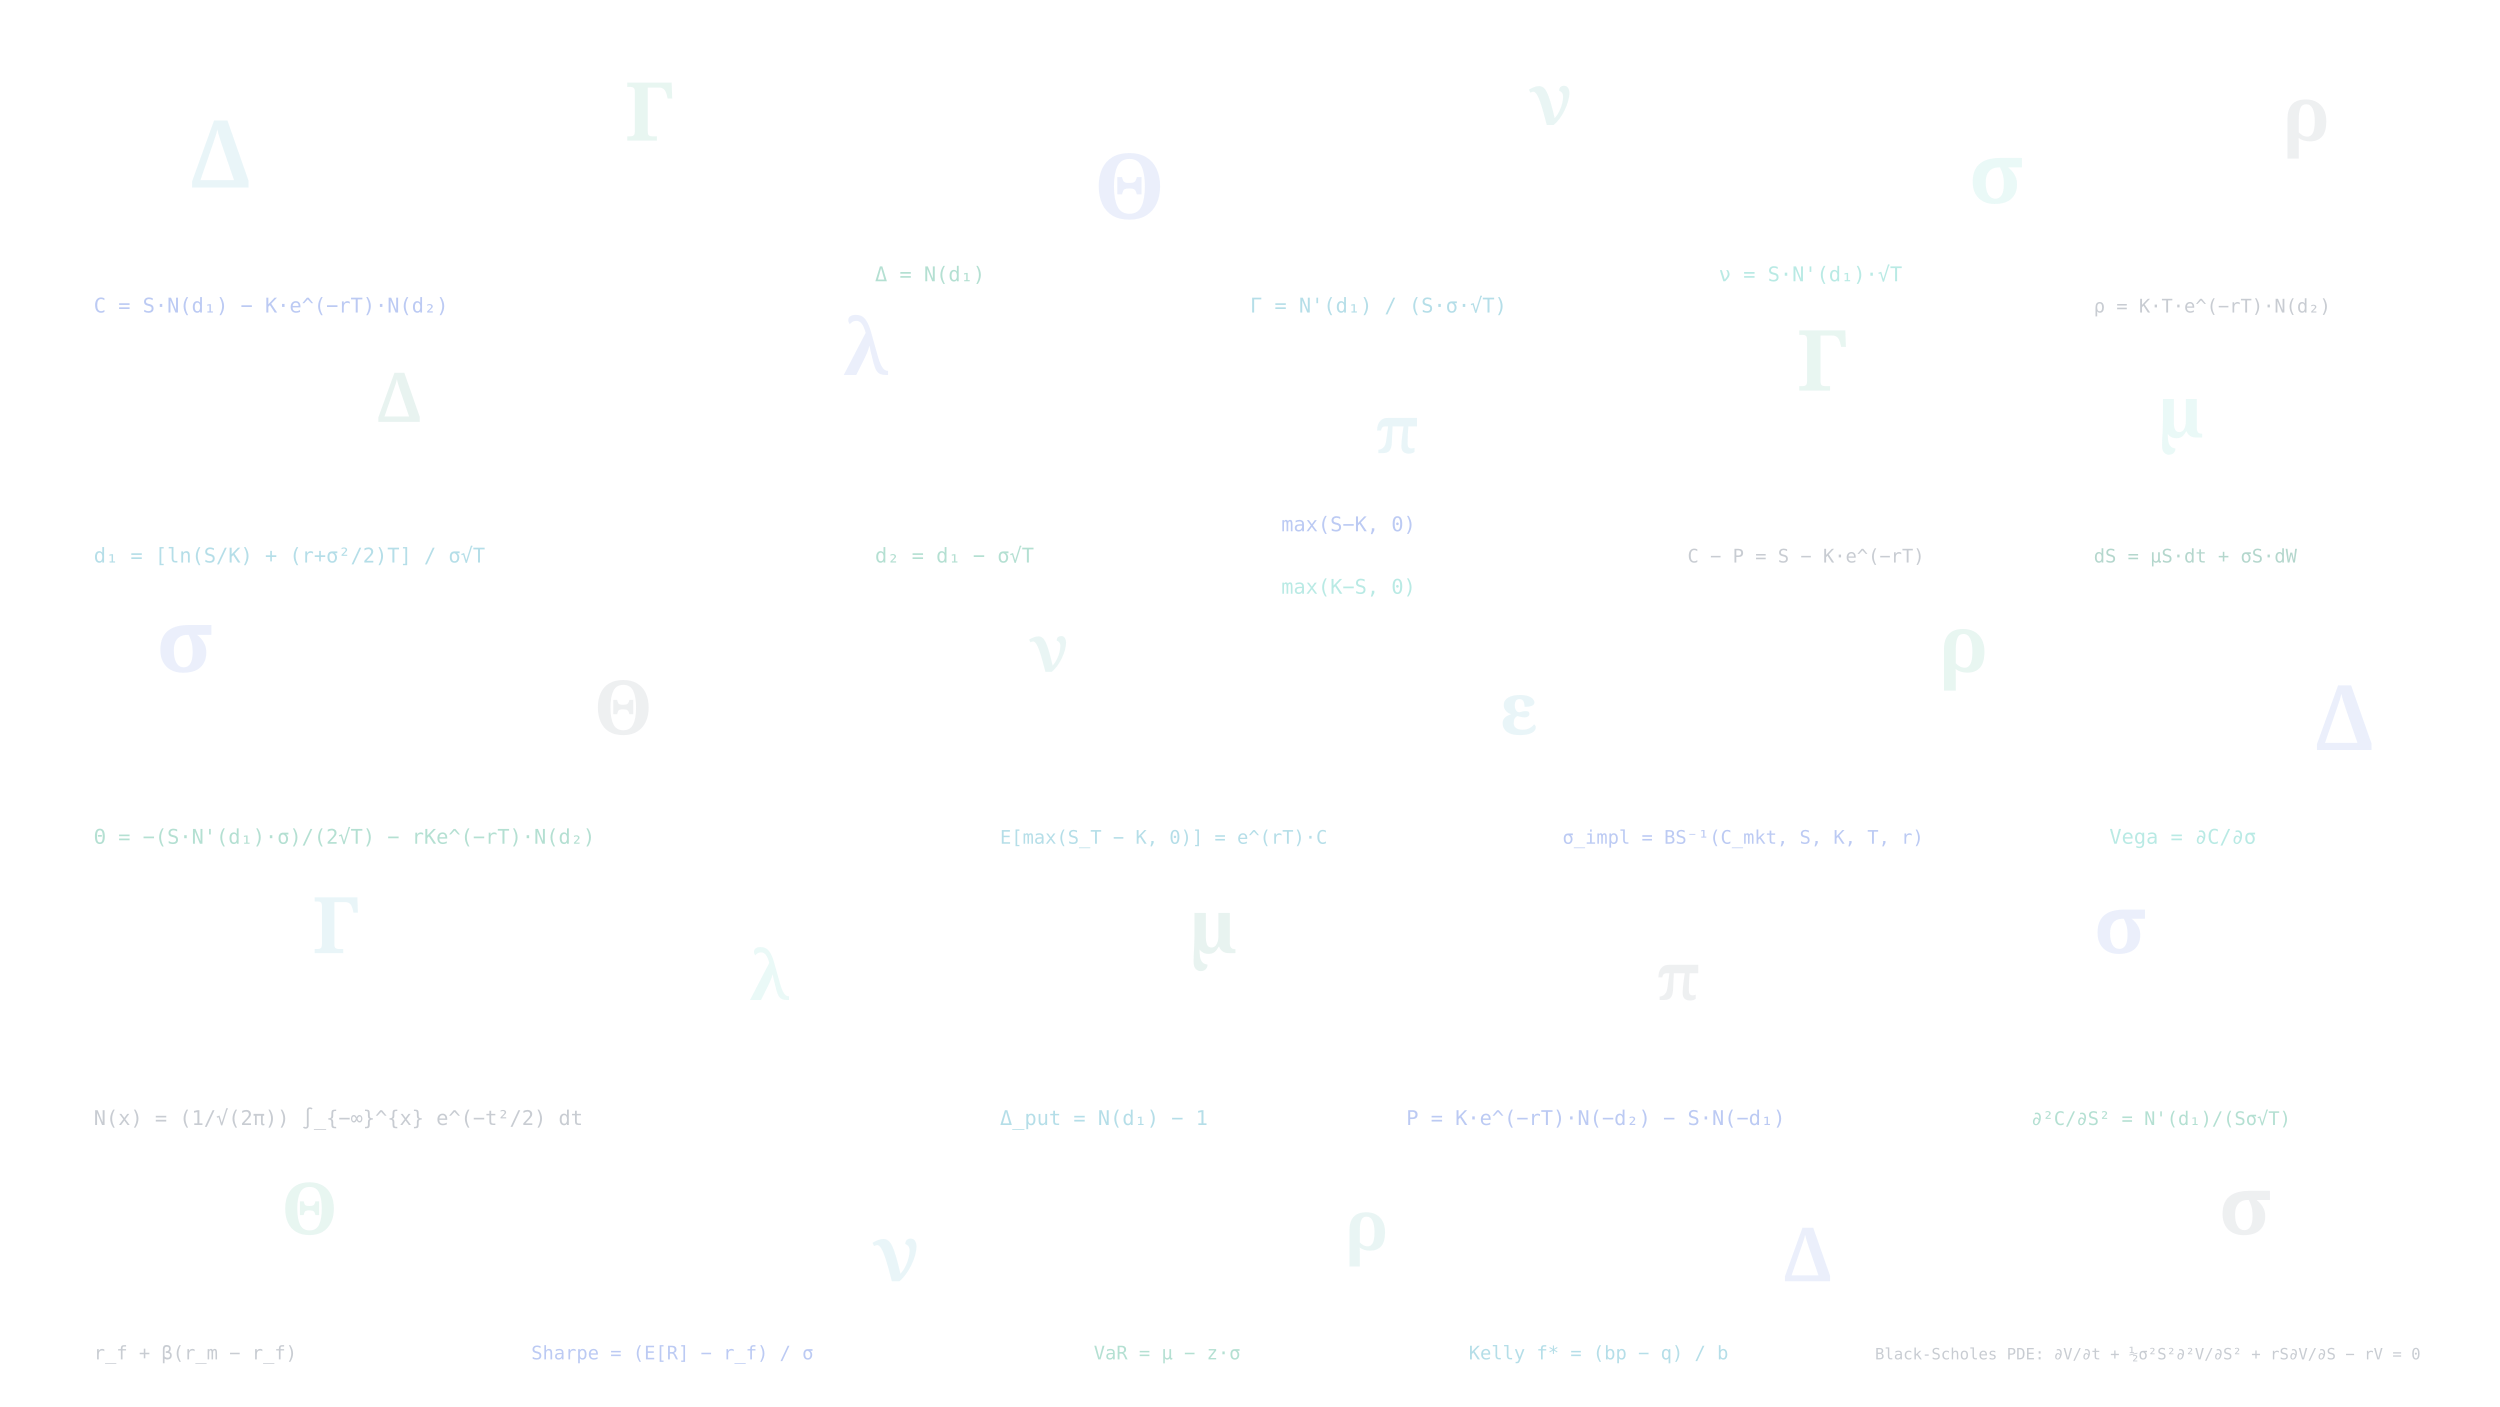
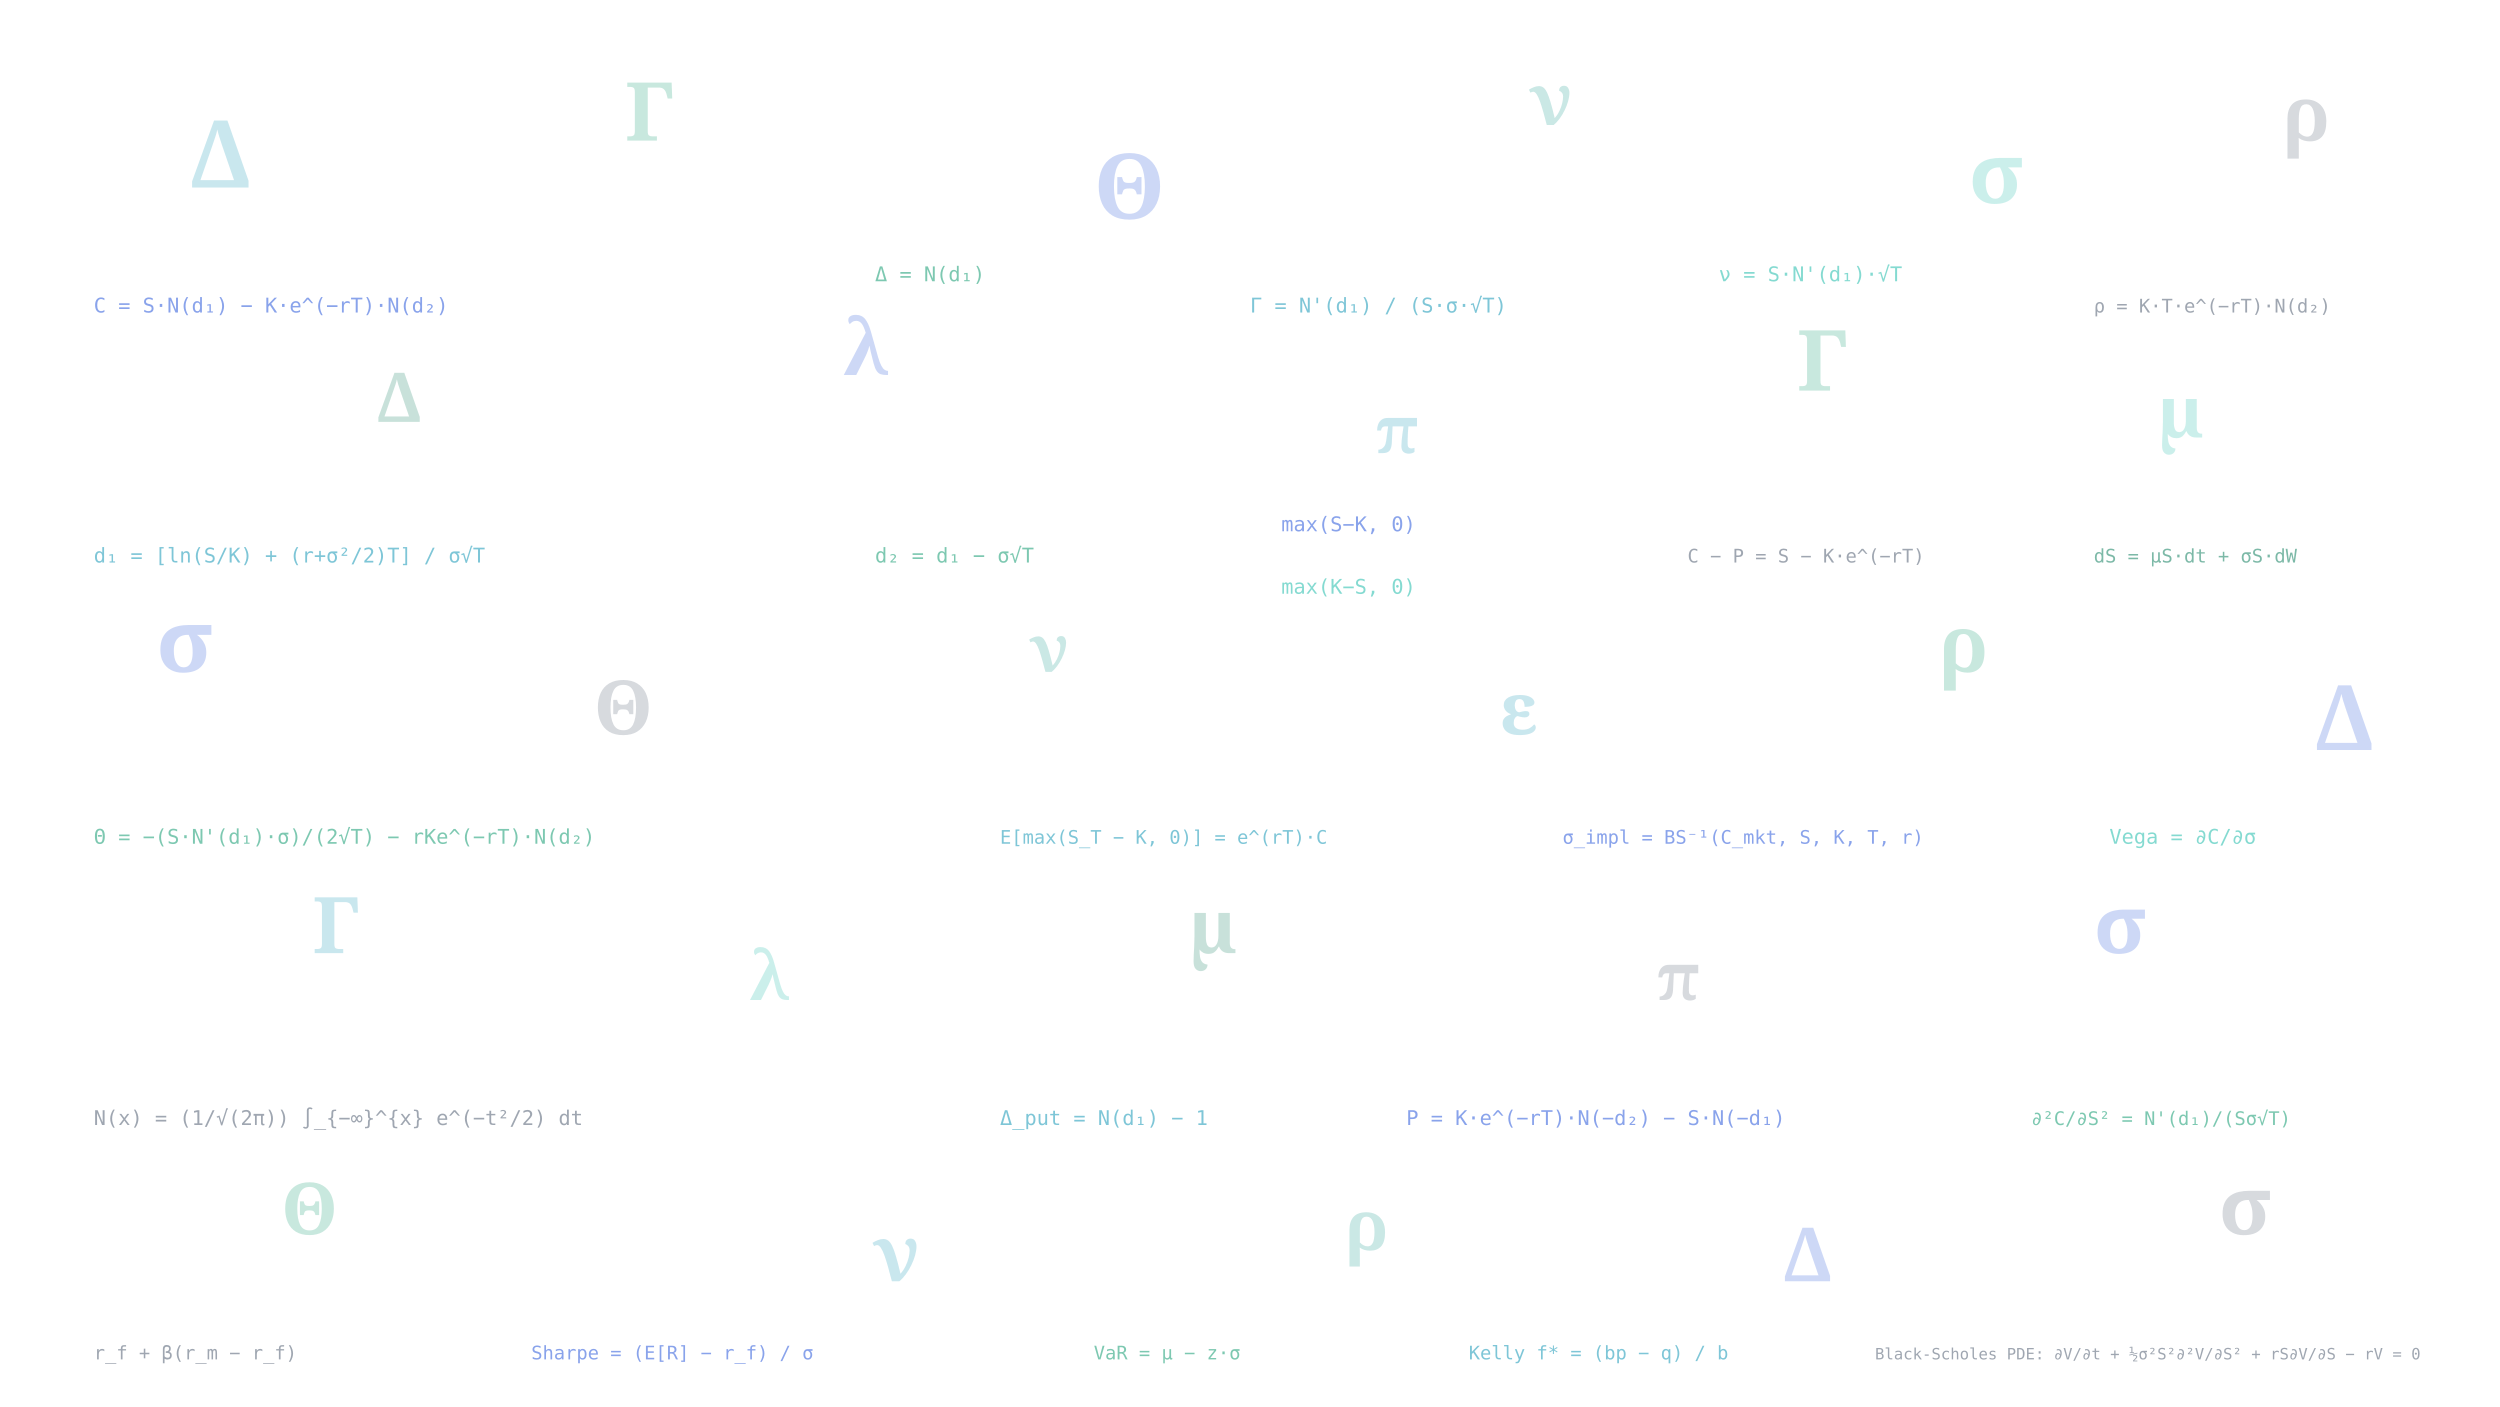
<svg xmlns="http://www.w3.org/2000/svg" viewBox="0 0 1600 900" preserveAspectRatio="xMidYMid slice">
-   <g font-family="Space Grotesk, serif" opacity="0.09" font-weight="600">
+   <g font-family="Space Grotesk, serif" opacity="0.22" font-weight="600">
    <text x="120" y="120" font-size="60" fill="#0891b2">Δ</text>
    <text x="400" y="90" font-size="52" fill="#059669">Γ</text>
    <text x="700" y="140" font-size="58" fill="#1d4ed8">Θ</text>
    <text x="980" y="80" font-size="46" fill="#0d9488">ν</text>
    <text x="1260" y="130" font-size="54" fill="#14b8a6">σ</text>
    <text x="1460" y="90" font-size="48" fill="#475569">ρ</text>
    <text x="240" y="270" font-size="44" fill="#047857">Δ</text>
    <text x="540" y="240" font-size="50" fill="#1d4ed8">λ</text>
    <text x="880" y="290" font-size="42" fill="#0891b2">π</text>
    <text x="1150" y="250" font-size="54" fill="#059669">Γ</text>
    <text x="1380" y="280" font-size="46" fill="#14b8a6">μ</text>
    <text x="100" y="430" font-size="56" fill="#1d4ed8">σ</text>
    <text x="380" y="470" font-size="48" fill="#475569">Θ</text>
    <text x="660" y="430" font-size="42" fill="#0d9488">ν</text>
    <text x="960" y="470" font-size="46" fill="#0891b2">ε</text>
    <text x="1240" y="430" font-size="50" fill="#059669">ρ</text>
    <text x="1480" y="480" font-size="58" fill="#1d4ed8">Δ</text>
    <text x="200" y="610" font-size="50" fill="#0891b2">Γ</text>
    <text x="480" y="640" font-size="44" fill="#14b8a6">λ</text>
    <text x="760" y="610" font-size="48" fill="#047857">μ</text>
    <text x="1060" y="640" font-size="42" fill="#475569">π</text>
    <text x="1340" y="610" font-size="52" fill="#1d4ed8">σ</text>
    <text x="180" y="790" font-size="46" fill="#059669">Θ</text>
    <text x="560" y="820" font-size="50" fill="#0891b2">ν</text>
    <text x="860" y="800" font-size="44" fill="#0d9488">ρ</text>
    <text x="1140" y="820" font-size="48" fill="#1d4ed8">Δ</text>
    <text x="1420" y="790" font-size="52" fill="#475569">σ</text>
  </g>
-   <g font-family="JetBrains Mono, monospace" opacity="0.30">
+   <g font-family="JetBrains Mono, monospace" opacity="0.52">
    <text x="60" y="200" font-size="13" fill="#1d4ed8">C = S·N(d₁) − K·e^(−rT)·N(d₂)</text>
    <text x="560" y="180" font-size="13" fill="#059669">Δ = N(d₁)</text>
    <text x="800" y="200" font-size="13" fill="#0891b2">Γ = N'(d₁) / (S·σ·√T)</text>
    <text x="1100" y="180" font-size="13" fill="#14b8a6">ν = S·N'(d₁)·√T</text>
    <text x="1340" y="200" font-size="12" fill="#475569">ρ = K·T·e^(−rT)·N(d₂)</text>
    <text x="60" y="360" font-size="13" fill="#0891b2">d₁ = [ln(S/K) + (r+σ²/2)T] / σ√T</text>
    <text x="560" y="360" font-size="13" fill="#059669">d₂ = d₁ − σ√T</text>
    <text x="820" y="340" font-size="13" fill="#1d4ed8">max(S−K, 0)</text>
    <text x="820" y="380" font-size="13" fill="#14b8a6">max(K−S, 0)</text>
    <text x="1080" y="360" font-size="12" fill="#475569">C − P = S − K·e^(−rT)</text>
    <text x="1340" y="360" font-size="12" fill="#047857">dS = μS·dt + σS·dW</text>
    <text x="60" y="540" font-size="13" fill="#059669">Θ = −(S·N'(d₁)·σ)/(2√T) − rKe^(−rT)·N(d₂)</text>
    <text x="640" y="540" font-size="12" fill="#0891b2">E[max(S_T − K, 0)] = e^(rT)·C</text>
    <text x="1000" y="540" font-size="12" fill="#1d4ed8">σ_impl = BS⁻¹(C_mkt, S, K, T, r)</text>
    <text x="1350" y="540" font-size="13" fill="#14b8a6">Vega = ∂C/∂σ</text>
    <text x="60" y="720" font-size="13" fill="#475569">N(x) = (1/√(2π)) ∫_{−∞}^{x} e^(−t²/2) dt</text>
    <text x="640" y="720" font-size="13" fill="#0891b2">Δ_put = N(d₁) − 1</text>
    <text x="900" y="720" font-size="13" fill="#1d4ed8">P = K·e^(−rT)·N(−d₂) − S·N(−d₁)</text>
    <text x="1300" y="720" font-size="12" fill="#059669">∂²C/∂S² = N'(d₁)/(Sσ√T)</text>
    <text x="60" y="870" font-size="12" fill="#475569">r_f + β(r_m − r_f)</text>
    <text x="340" y="870" font-size="12" fill="#1d4ed8">Sharpe = (E[R] − r_f) / σ</text>
    <text x="700" y="870" font-size="12" fill="#059669">VaR = μ − z·σ</text>
    <text x="940" y="870" font-size="12" fill="#0891b2">Kelly f* = (bp − q) / b</text>
    <text x="1200" y="870" font-size="10" fill="#475569">Black-Scholes PDE: ∂V/∂t + ½σ²S²∂²V/∂S² + rS∂V/∂S − rV = 0</text>
  </g>
</svg>
